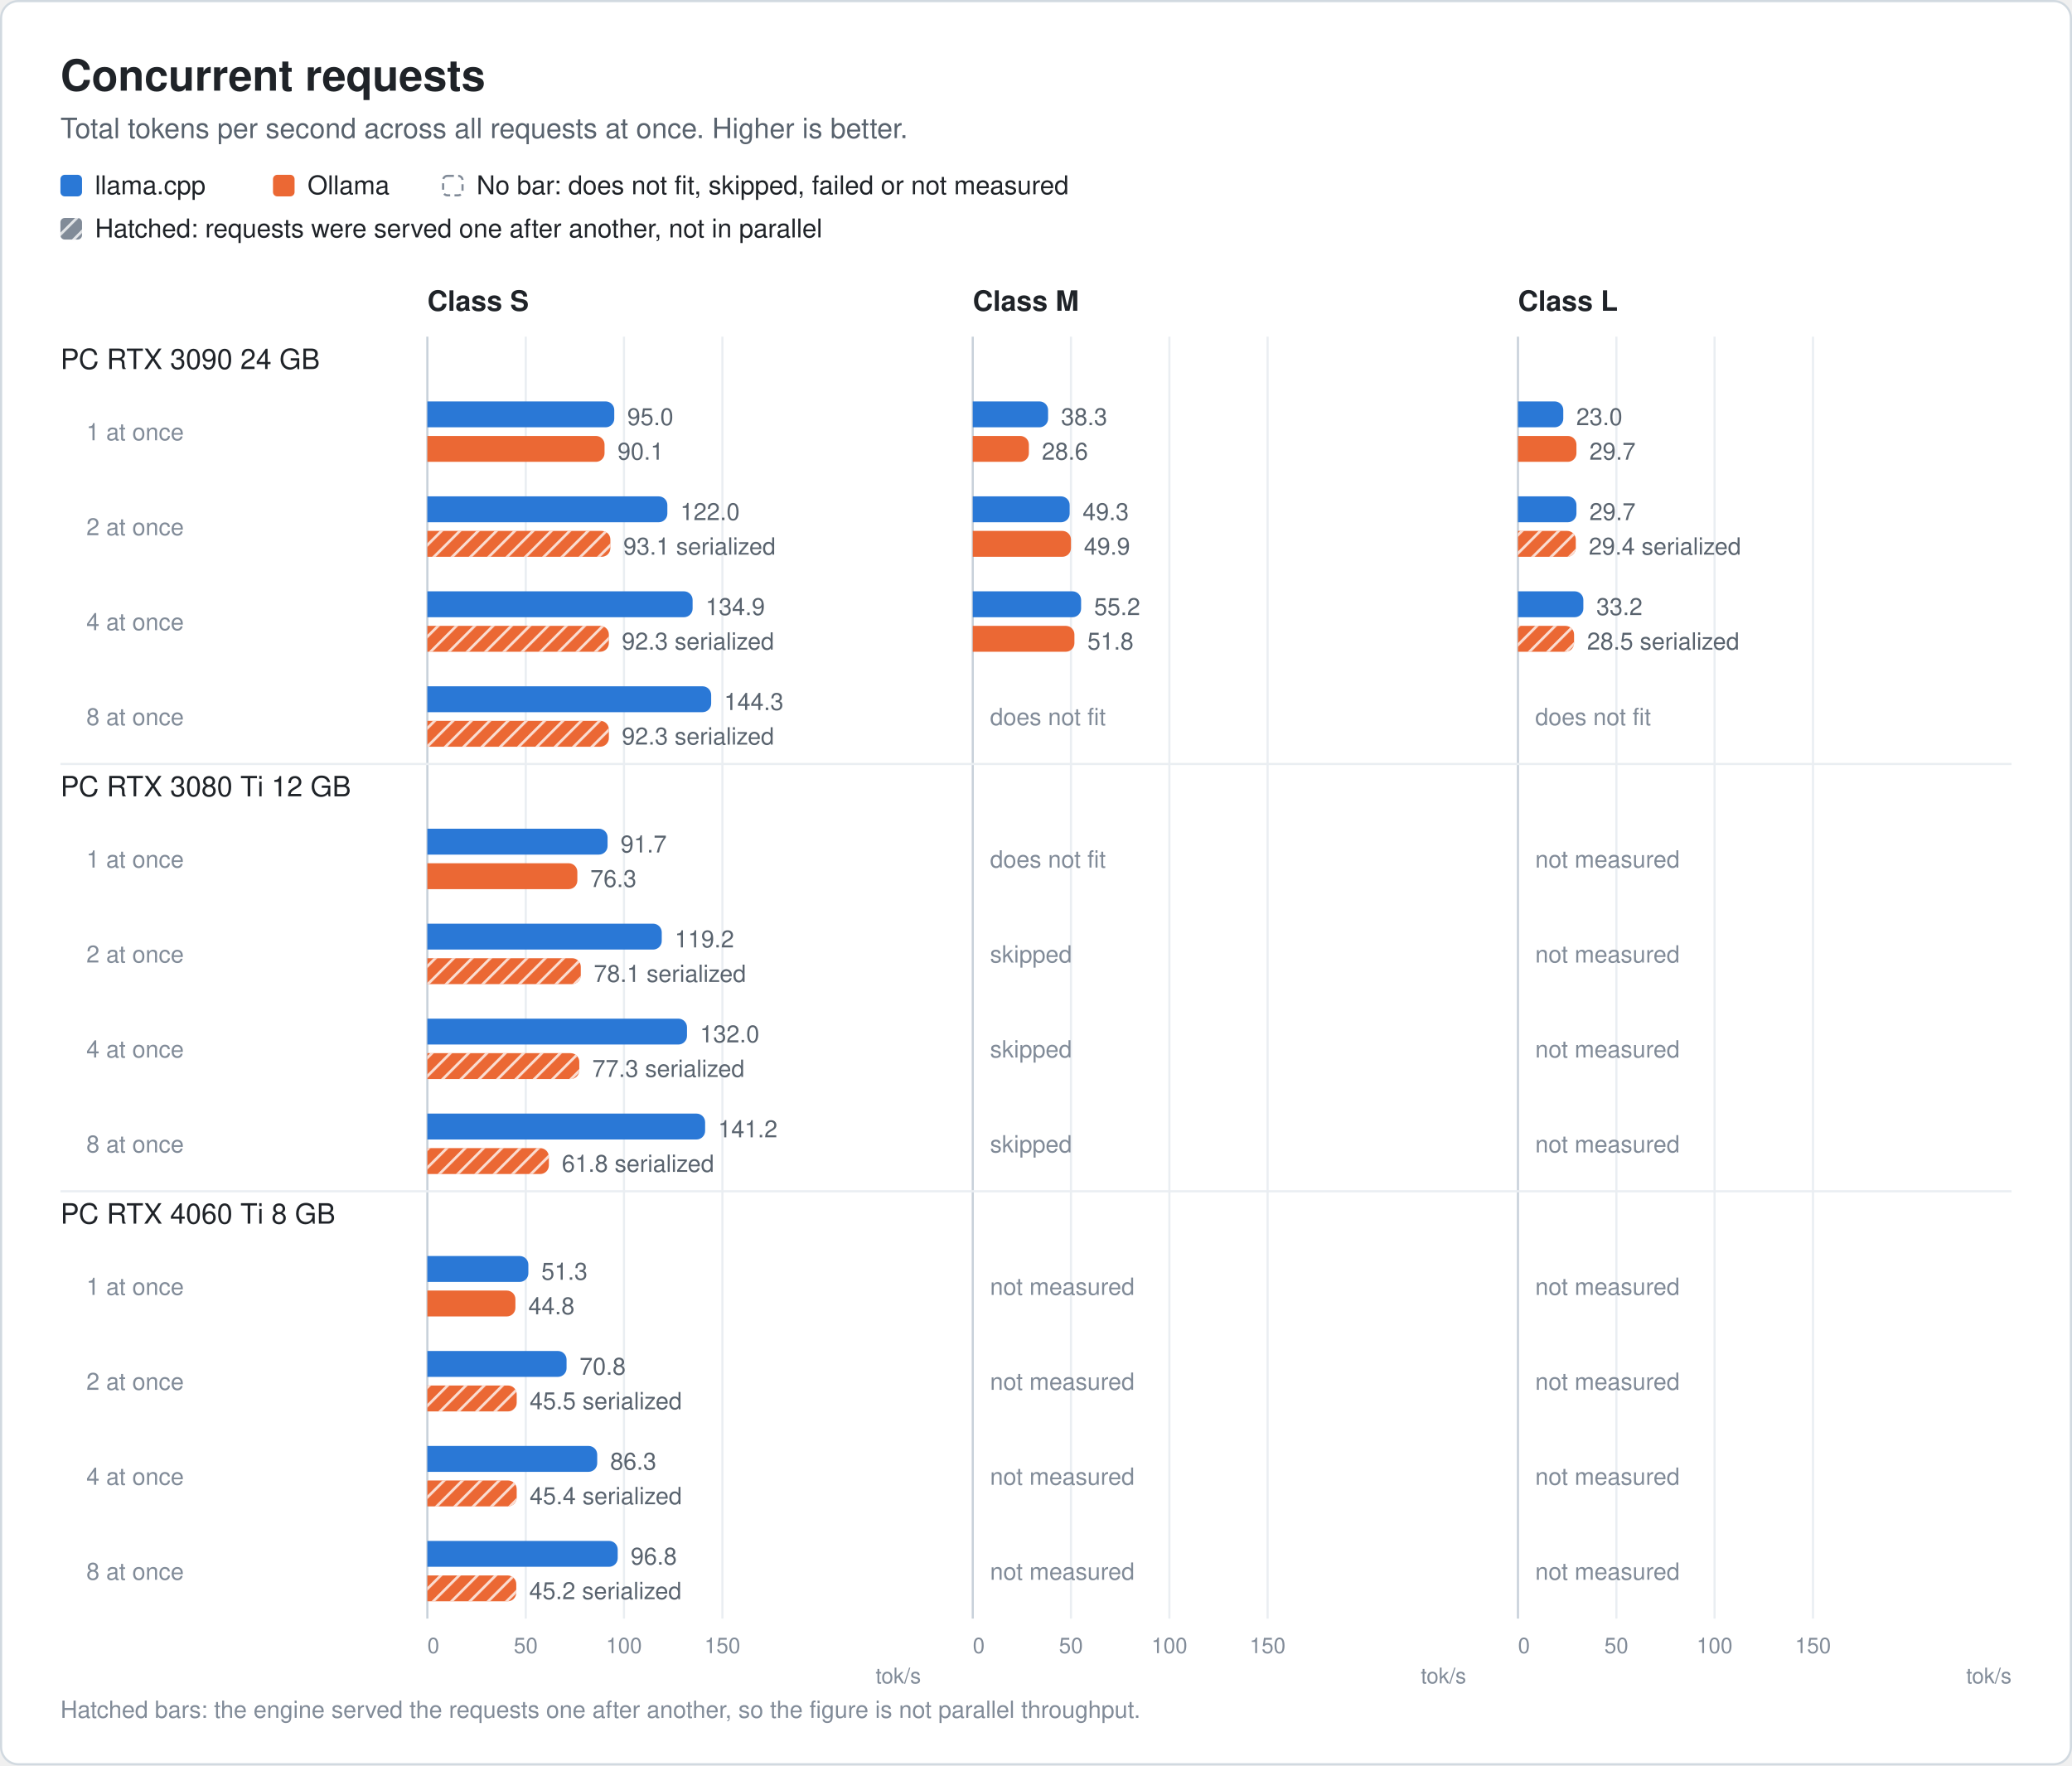
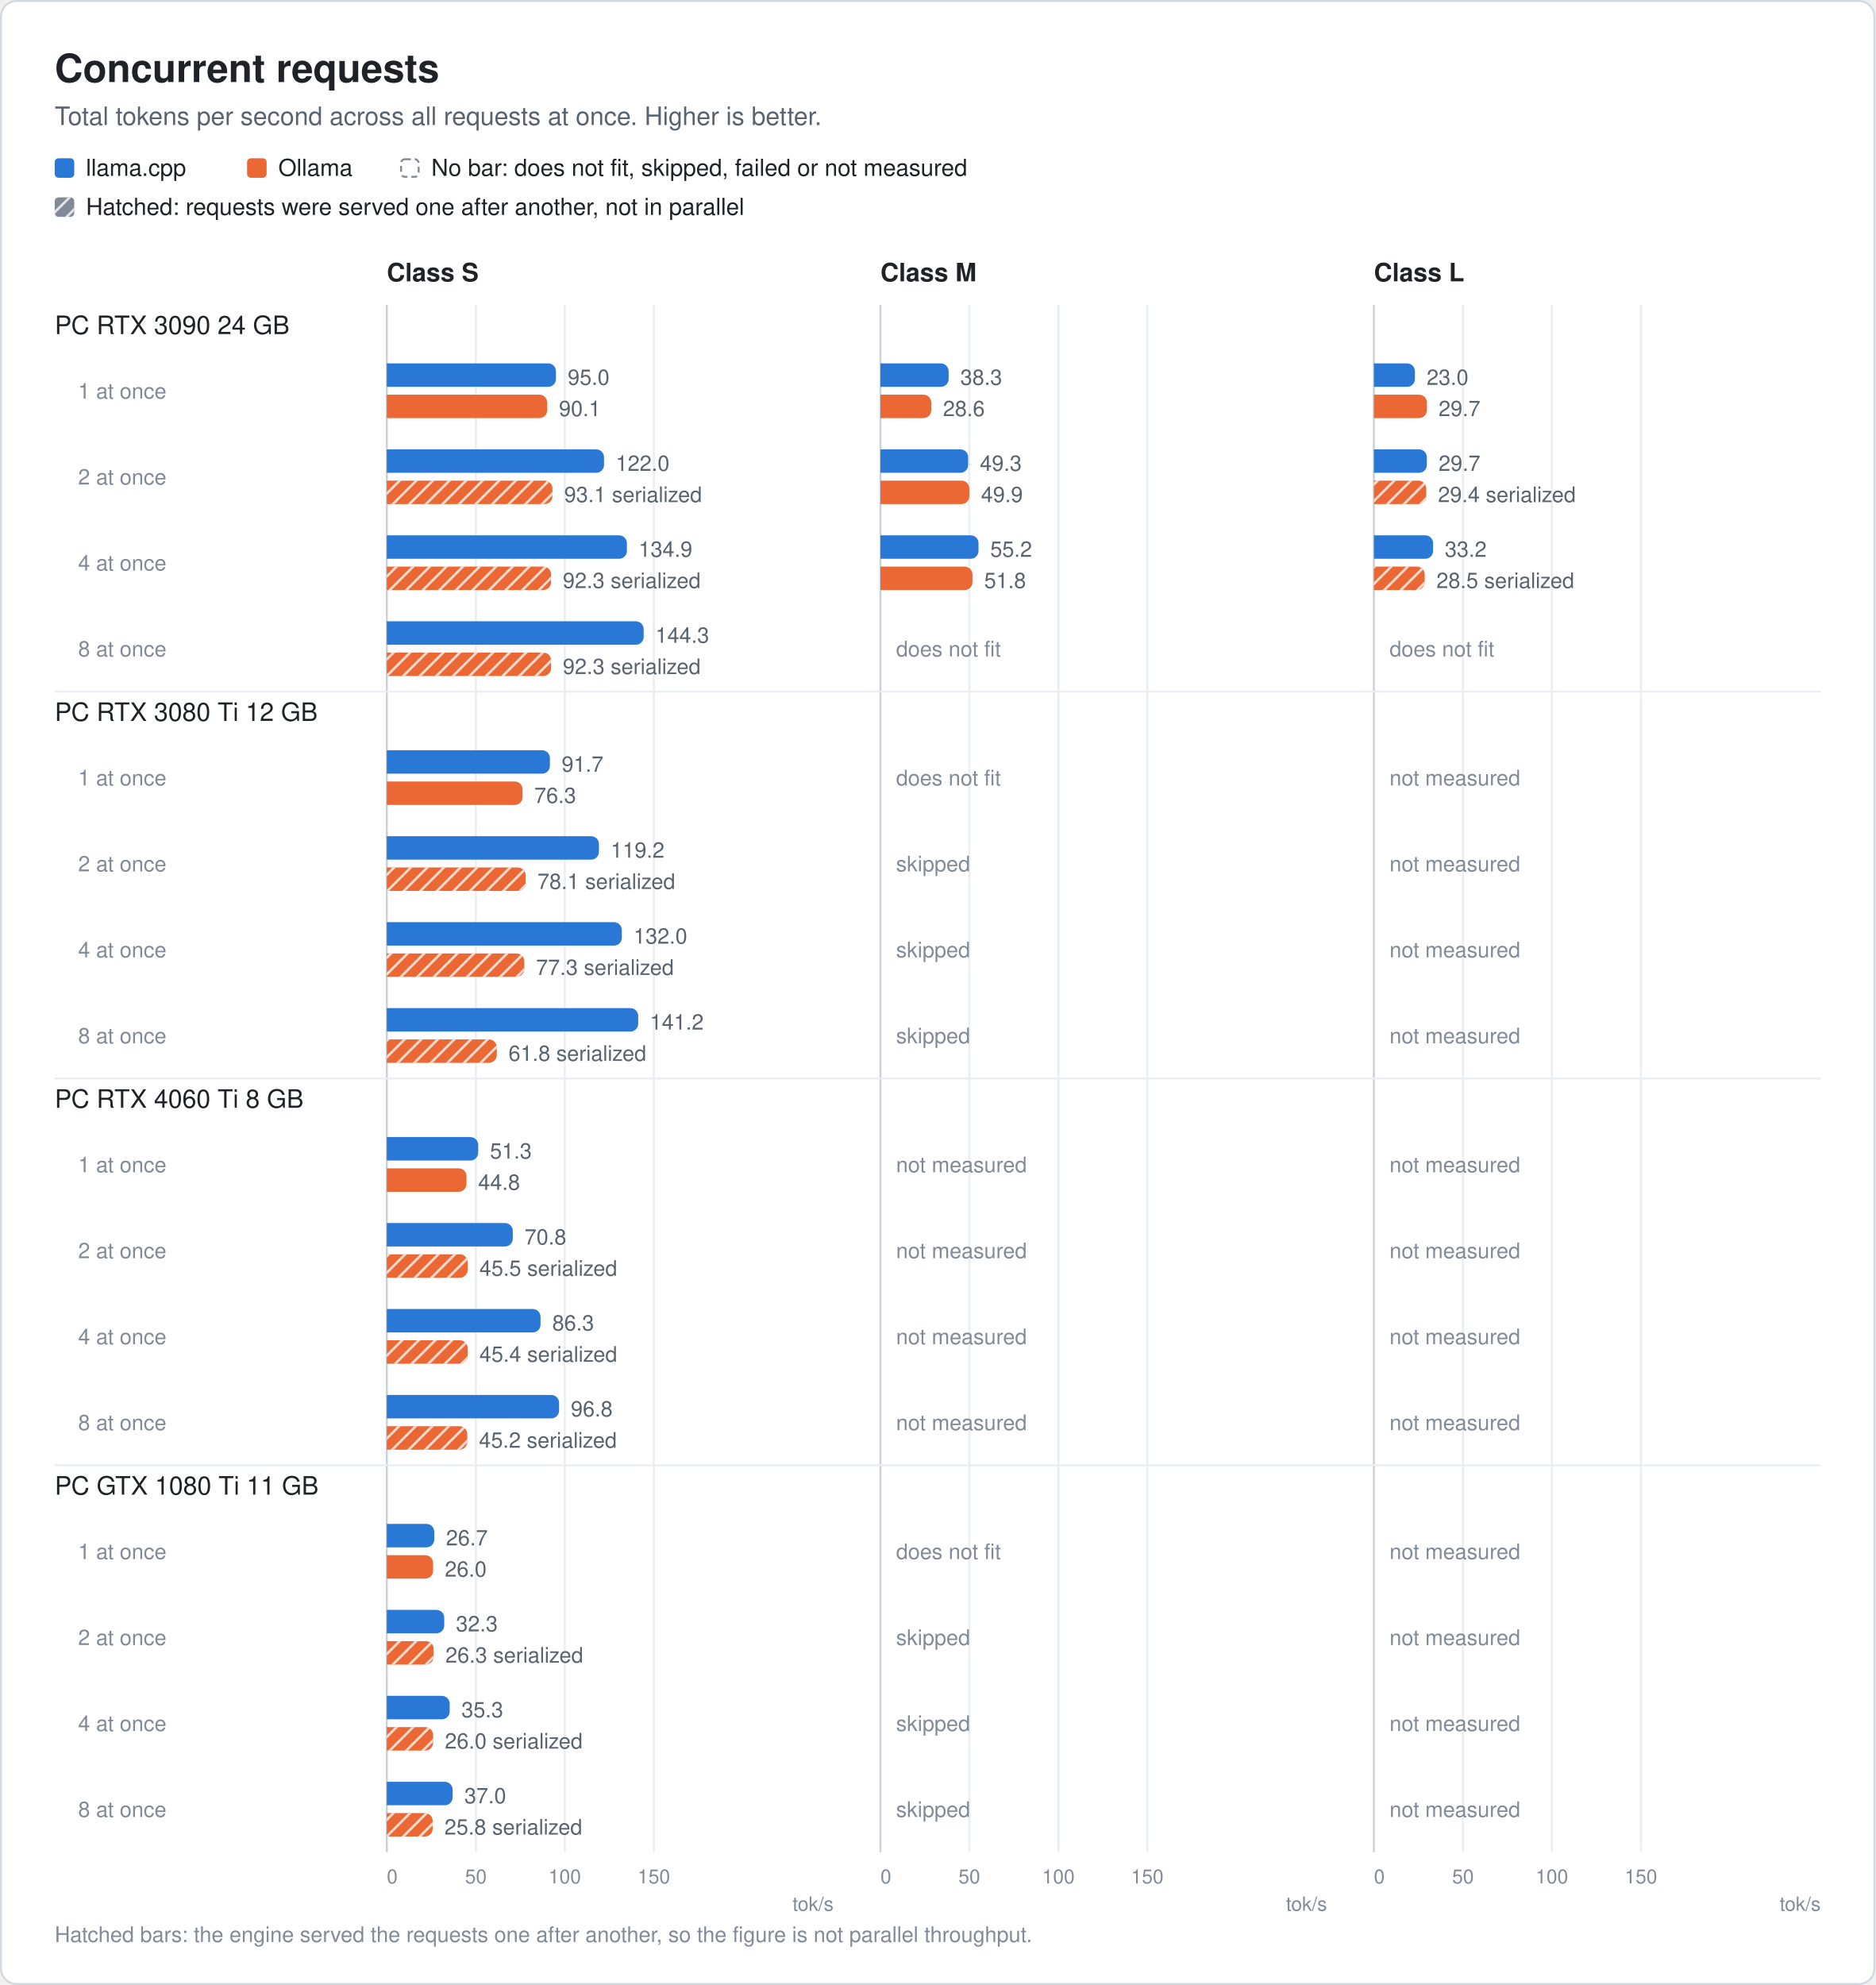
- <svg xmlns="http://www.w3.org/2000/svg" width="960" height="818" viewBox="0 0 960 818" role="img" aria-label="Total throughput with several parallel requests per device, model class and engine">
+ <svg xmlns="http://www.w3.org/2000/svg" width="960" height="1016" viewBox="0 0 960 1016" role="img" aria-label="Total throughput with several parallel requests per device, model class and engine">
  <style>
    text { font-family: system-ui, -apple-system, "Segoe UI", Helvetica, Arial, sans-serif; fill: #59636e; }
    .title { font-size: 20px; font-weight: 600; fill: #1f2328; }
    .section { font-size: 15px; font-weight: 600; fill: #1f2328; }
    .panel { font-size: 13px; font-weight: 600; fill: #1f2328; }
    .device { font-size: 13px; fill: #1f2328; }
    .sub { font-size: 13px; }
    .legend { font-size: 12px; fill: #1f2328; }
    .value { font-size: 11px; font-variant-numeric: tabular-nums; }
    .tick { font-size: 10px; fill: #818b98; font-variant-numeric: tabular-nums; }
    .muted, .note, .foot { fill: #818b98; }
    .note { font-size: 11px; }
    .foot { font-size: 11px; }
    .cell { font-size: 12px; font-weight: 600; font-variant-numeric: tabular-nums; }
    .limitlabel { font-size: 10px; fill: #818b98; }
    .grid { stroke: #eaeef2; stroke-width: 1; }
    .row { stroke: #eaeef2; stroke-width: 1; }
    .base { stroke: #c8d1da; stroke-width: 1; }
    .limit { stroke: #b0bac5; stroke-width: 1; stroke-dasharray: 2 3; }
    .gapbox { fill: none; stroke: #818b98; stroke-width: 1; stroke-dasharray: 3 2; }
    </style>
  <defs>
    <pattern id="hatch" width="6" height="6" patternUnits="userSpaceOnUse" patternTransform="rotate(45)">
      <line x1="0" y1="0" x2="0" y2="6" stroke="#ffffff" stroke-width="2.5" opacity="0.75" />
    </pattern>
  </defs>
-   <rect x="0.5" y="0.5" width="959" height="817" rx="8" fill="#ffffff" stroke="#d1d9e0" />
+   <rect x="0.5" y="0.5" width="959" height="1015" rx="8" fill="#ffffff" stroke="#d1d9e0" />
  <text x="28" y="42" class="title">Concurrent requests</text>
  <text x="28" y="64" class="sub">Total tokens per second across all requests at once. Higher is better.</text>
  <rect x="28" y="81" width="10" height="10" rx="2" fill="#2a78d6" />
  <text x="44" y="90" class="legend">llama.cpp</text>
  <rect x="126.48" y="81" width="10" height="10" rx="2" fill="#eb6834" />
  <text x="142.48" y="90" class="legend">Ollama</text>
  <rect x="205.3" y="81.5" width="9" height="9" rx="2" class="gapbox" />
  <text x="220.8" y="90" class="legend">No bar: does not fit, skipped, failed or not measured</text>
  <rect x="28" y="101" width="10" height="10" rx="2" fill="#818b98" />
  <rect x="28" y="101" width="10" height="10" rx="2" fill="url(#hatch)" />
  <text x="44" y="110" class="legend">Hatched: requests were served one after another, not in parallel</text>
  <text x="198.0" y="144" class="panel">Class S</text>
  <text x="450.7" y="144" class="panel">Class M</text>
  <text x="703.3" y="144" class="panel">Class L</text>
-   <text x="198.0" y="766" class="tick" text-anchor="start">0</text>
-   <line x1="243.6" y1="156" x2="243.6" y2="750" class="grid" />
-   <text x="243.6" y="766" class="tick" text-anchor="middle">50</text>
-   <line x1="289.1" y1="156" x2="289.1" y2="750" class="grid" />
-   <text x="289.1" y="766" class="tick" text-anchor="middle">100</text>
-   <line x1="334.7" y1="156" x2="334.7" y2="750" class="grid" />
-   <text x="334.7" y="766" class="tick" text-anchor="middle">150</text>
-   <line x1="198.0" y1="156" x2="198.0" y2="750" class="base" />
-   <text x="426.7" y="780" class="tick" text-anchor="end">tok/s</text>
+   <text x="198.0" y="964" class="tick" text-anchor="start">0</text>
+   <line x1="243.6" y1="156" x2="243.6" y2="948" class="grid" />
+   <text x="243.6" y="964" class="tick" text-anchor="middle">50</text>
+   <line x1="289.1" y1="156" x2="289.1" y2="948" class="grid" />
+   <text x="289.1" y="964" class="tick" text-anchor="middle">100</text>
+   <line x1="334.7" y1="156" x2="334.7" y2="948" class="grid" />
+   <text x="334.7" y="964" class="tick" text-anchor="middle">150</text>
+   <line x1="198.0" y1="156" x2="198.0" y2="948" class="base" />
+   <text x="426.7" y="978" class="tick" text-anchor="end">tok/s</text>
  <path d="M198.0,186.0H280.6A4,4 0 0 1 284.6,190.0V194.0A4,4 0 0 1 280.6,198.0H198.0Z" fill="#2a78d6" />
  <text x="290.6" y="197.0" class="value">95.0</text>
  <path d="M198.0,202.0H276.1A4,4 0 0 1 280.1,206.0V210.0A4,4 0 0 1 276.1,214.0H198.0Z" fill="#eb6834" />
  <text x="286.1" y="213.0" class="value">90.1</text>
  <path d="M198.0,230.0H305.2A4,4 0 0 1 309.2,234.0V238.0A4,4 0 0 1 305.2,242.0H198.0Z" fill="#2a78d6" />
  <text x="315.2" y="241.0" class="value">122.0</text>
  <path d="M198.0,246.0H278.8A4,4 0 0 1 282.8,250.0V254.0A4,4 0 0 1 278.8,258.0H198.0Z" fill="#eb6834" />
  <path d="M198.0,246.0H278.8A4,4 0 0 1 282.8,250.0V254.0A4,4 0 0 1 278.8,258.0H198.0Z" fill="url(#hatch)" />
  <text x="288.8" y="257.0" class="value">93.1 serialized</text>
  <path d="M198.0,274.0H316.9A4,4 0 0 1 320.9,278.0V282.0A4,4 0 0 1 316.9,286.0H198.0Z" fill="#2a78d6" />
  <text x="326.9" y="285.0" class="value">134.9</text>
  <path d="M198.0,290.0H278.1A4,4 0 0 1 282.1,294.0V298.0A4,4 0 0 1 278.1,302.0H198.0Z" fill="#eb6834" />
  <path d="M198.0,290.0H278.1A4,4 0 0 1 282.1,294.0V298.0A4,4 0 0 1 278.1,302.0H198.0Z" fill="url(#hatch)" />
  <text x="288.1" y="301.0" class="value">92.3 serialized</text>
  <path d="M198.0,318.0H325.5A4,4 0 0 1 329.5,322.0V326.0A4,4 0 0 1 325.5,330.0H198.0Z" fill="#2a78d6" />
  <text x="335.5" y="329.0" class="value">144.3</text>
  <path d="M198.0,334.0H278.1A4,4 0 0 1 282.1,338.0V342.0A4,4 0 0 1 278.1,346.0H198.0Z" fill="#eb6834" />
  <path d="M198.0,334.0H278.1A4,4 0 0 1 282.1,338.0V342.0A4,4 0 0 1 278.1,346.0H198.0Z" fill="url(#hatch)" />
  <text x="288.1" y="345.0" class="value">92.3 serialized</text>
  <path d="M198.0,384.0H277.5A4,4 0 0 1 281.5,388.0V392.0A4,4 0 0 1 277.5,396.0H198.0Z" fill="#2a78d6" />
  <text x="287.5" y="395.0" class="value">91.7</text>
  <path d="M198.0,400.0H263.5A4,4 0 0 1 267.5,404.0V408.0A4,4 0 0 1 263.5,412.0H198.0Z" fill="#eb6834" />
  <text x="273.5" y="411.0" class="value">76.3</text>
  <path d="M198.0,428.0H302.6A4,4 0 0 1 306.6,432.0V436.0A4,4 0 0 1 302.6,440.0H198.0Z" fill="#2a78d6" />
  <text x="312.6" y="439.0" class="value">119.2</text>
  <path d="M198.0,444.0H265.1A4,4 0 0 1 269.1,448.0V452.0A4,4 0 0 1 265.1,456.0H198.0Z" fill="#eb6834" />
  <path d="M198.0,444.0H265.1A4,4 0 0 1 269.1,448.0V452.0A4,4 0 0 1 265.1,456.0H198.0Z" fill="url(#hatch)" />
  <text x="275.1" y="455.0" class="value">78.1 serialized</text>
  <path d="M198.0,472.0H314.3A4,4 0 0 1 318.3,476.0V480.0A4,4 0 0 1 314.3,484.0H198.0Z" fill="#2a78d6" />
  <text x="324.3" y="483.0" class="value">132.0</text>
  <path d="M198.0,488.0H264.4A4,4 0 0 1 268.4,492.0V496.0A4,4 0 0 1 264.4,500.0H198.0Z" fill="#eb6834" />
  <path d="M198.0,488.0H264.4A4,4 0 0 1 268.4,492.0V496.0A4,4 0 0 1 264.4,500.0H198.0Z" fill="url(#hatch)" />
  <text x="274.4" y="499.0" class="value">77.3 serialized</text>
  <path d="M198.0,516.0H322.7A4,4 0 0 1 326.7,520.0V524.0A4,4 0 0 1 322.7,528.0H198.0Z" fill="#2a78d6" />
  <text x="332.7" y="527.0" class="value">141.2</text>
  <path d="M198.0,532.0H250.3A4,4 0 0 1 254.3,536.0V540.0A4,4 0 0 1 250.3,544.0H198.0Z" fill="#eb6834" />
  <path d="M198.0,532.0H250.3A4,4 0 0 1 254.3,536.0V540.0A4,4 0 0 1 250.3,544.0H198.0Z" fill="url(#hatch)" />
  <text x="260.3" y="543.0" class="value">61.8 serialized</text>
  <path d="M198.0,582.0H240.8A4,4 0 0 1 244.8,586.0V590.0A4,4 0 0 1 240.8,594.0H198.0Z" fill="#2a78d6" />
  <text x="250.8" y="593.0" class="value">51.3</text>
  <path d="M198.0,598.0H234.8A4,4 0 0 1 238.8,602.0V606.0A4,4 0 0 1 234.8,610.0H198.0Z" fill="#eb6834" />
  <text x="244.8" y="609.0" class="value">44.8</text>
  <path d="M198.0,626.0H258.5A4,4 0 0 1 262.5,630.0V634.0A4,4 0 0 1 258.5,638.0H198.0Z" fill="#2a78d6" />
  <text x="268.5" y="637.0" class="value">70.8</text>
  <path d="M198.0,642.0H235.4A4,4 0 0 1 239.4,646.0V650.0A4,4 0 0 1 235.4,654.0H198.0Z" fill="#eb6834" />
  <path d="M198.0,642.0H235.4A4,4 0 0 1 239.4,646.0V650.0A4,4 0 0 1 235.4,654.0H198.0Z" fill="url(#hatch)" />
  <text x="245.4" y="653.0" class="value">45.5 serialized</text>
  <path d="M198.0,670.0H272.7A4,4 0 0 1 276.7,674.0V678.0A4,4 0 0 1 272.7,682.0H198.0Z" fill="#2a78d6" />
  <text x="282.7" y="681.0" class="value">86.3</text>
  <path d="M198.0,686.0H235.4A4,4 0 0 1 239.4,690.0V694.0A4,4 0 0 1 235.4,698.0H198.0Z" fill="#eb6834" />
  <path d="M198.0,686.0H235.4A4,4 0 0 1 239.4,690.0V694.0A4,4 0 0 1 235.4,698.0H198.0Z" fill="url(#hatch)" />
  <text x="245.4" y="697.0" class="value">45.4 serialized</text>
  <path d="M198.0,714.0H282.2A4,4 0 0 1 286.2,718.0V722.0A4,4 0 0 1 282.2,726.0H198.0Z" fill="#2a78d6" />
  <text x="292.2" y="725.0" class="value">96.8</text>
  <path d="M198.0,730.0H235.2A4,4 0 0 1 239.2,734.0V738.0A4,4 0 0 1 235.2,742.0H198.0Z" fill="#eb6834" />
  <path d="M198.0,730.0H235.2A4,4 0 0 1 239.2,734.0V738.0A4,4 0 0 1 235.2,742.0H198.0Z" fill="url(#hatch)" />
  <text x="245.2" y="741.0" class="value">45.2 serialized</text>
-   <text x="450.7" y="766" class="tick" text-anchor="start">0</text>
-   <line x1="496.2" y1="156" x2="496.2" y2="750" class="grid" />
-   <text x="496.2" y="766" class="tick" text-anchor="middle">50</text>
-   <line x1="541.8" y1="156" x2="541.8" y2="750" class="grid" />
-   <text x="541.8" y="766" class="tick" text-anchor="middle">100</text>
-   <line x1="587.3" y1="156" x2="587.3" y2="750" class="grid" />
-   <text x="587.3" y="766" class="tick" text-anchor="middle">150</text>
-   <line x1="450.7" y1="156" x2="450.7" y2="750" class="base" />
-   <text x="679.3" y="780" class="tick" text-anchor="end">tok/s</text>
+   <path d="M198.0,780.0H218.3A4,4 0 0 1 222.3,784.0V788.0A4,4 0 0 1 218.3,792.0H198.0Z" fill="#2a78d6" />
+   <text x="228.3" y="791.0" class="value">26.7</text>
+   <path d="M198.0,796.0H217.7A4,4 0 0 1 221.7,800.0V804.0A4,4 0 0 1 217.7,808.0H198.0Z" fill="#eb6834" />
+   <text x="227.7" y="807.0" class="value">26.0</text>
+   <path d="M198.0,824.0H223.4A4,4 0 0 1 227.4,828.0V832.0A4,4 0 0 1 223.4,836.0H198.0Z" fill="#2a78d6" />
+   <text x="233.4" y="835.0" class="value">32.3</text>
+   <path d="M198.0,840.0H218.0A4,4 0 0 1 222.0,844.0V848.0A4,4 0 0 1 218.0,852.0H198.0Z" fill="#eb6834" />
+   <path d="M198.0,840.0H218.0A4,4 0 0 1 222.0,844.0V848.0A4,4 0 0 1 218.0,852.0H198.0Z" fill="url(#hatch)" />
+   <text x="228.0" y="851.0" class="value">26.3 serialized</text>
+   <path d="M198.0,868.0H226.2A4,4 0 0 1 230.2,872.0V876.0A4,4 0 0 1 226.2,880.0H198.0Z" fill="#2a78d6" />
+   <text x="236.2" y="879.0" class="value">35.3</text>
+   <path d="M198.0,884.0H217.7A4,4 0 0 1 221.7,888.0V892.0A4,4 0 0 1 217.7,896.0H198.0Z" fill="#eb6834" />
+   <path d="M198.0,884.0H217.7A4,4 0 0 1 221.7,888.0V892.0A4,4 0 0 1 217.7,896.0H198.0Z" fill="url(#hatch)" />
+   <text x="227.7" y="895.0" class="value">26.0 serialized</text>
+   <path d="M198.0,912.0H227.7A4,4 0 0 1 231.7,916.0V920.0A4,4 0 0 1 227.7,924.0H198.0Z" fill="#2a78d6" />
+   <text x="237.7" y="923.0" class="value">37.0</text>
+   <path d="M198.0,928.0H217.5A4,4 0 0 1 221.5,932.0V936.0A4,4 0 0 1 217.5,940.0H198.0Z" fill="#eb6834" />
+   <path d="M198.0,928.0H217.5A4,4 0 0 1 221.5,932.0V936.0A4,4 0 0 1 217.5,940.0H198.0Z" fill="url(#hatch)" />
+   <text x="227.5" y="939.0" class="value">25.8 serialized</text>
+   <text x="450.7" y="964" class="tick" text-anchor="start">0</text>
+   <line x1="496.2" y1="156" x2="496.2" y2="948" class="grid" />
+   <text x="496.2" y="964" class="tick" text-anchor="middle">50</text>
+   <line x1="541.8" y1="156" x2="541.8" y2="948" class="grid" />
+   <text x="541.8" y="964" class="tick" text-anchor="middle">100</text>
+   <line x1="587.3" y1="156" x2="587.3" y2="948" class="grid" />
+   <text x="587.3" y="964" class="tick" text-anchor="middle">150</text>
+   <line x1="450.7" y1="156" x2="450.7" y2="948" class="base" />
+   <text x="679.3" y="978" class="tick" text-anchor="end">tok/s</text>
  <path d="M450.7,186.0H481.6A4,4 0 0 1 485.6,190.0V194.0A4,4 0 0 1 481.6,198.0H450.7Z" fill="#2a78d6" />
  <text x="491.6" y="197.0" class="value">38.3</text>
  <path d="M450.7,202.0H472.7A4,4 0 0 1 476.7,206.0V210.0A4,4 0 0 1 472.7,214.0H450.7Z" fill="#eb6834" />
  <text x="482.7" y="213.0" class="value">28.6</text>
  <path d="M450.7,230.0H491.6A4,4 0 0 1 495.6,234.0V238.0A4,4 0 0 1 491.6,242.0H450.7Z" fill="#2a78d6" />
  <text x="501.6" y="241.0" class="value">49.3</text>
  <path d="M450.7,246.0H492.2A4,4 0 0 1 496.2,250.0V254.0A4,4 0 0 1 492.2,258.0H450.7Z" fill="#eb6834" />
  <text x="502.2" y="257.0" class="value">49.9</text>
  <path d="M450.7,274.0H496.9A4,4 0 0 1 500.9,278.0V282.0A4,4 0 0 1 496.9,286.0H450.7Z" fill="#2a78d6" />
  <text x="506.9" y="285.0" class="value">55.2</text>
  <path d="M450.7,290.0H493.8A4,4 0 0 1 497.8,294.0V298.0A4,4 0 0 1 493.8,302.0H450.7Z" fill="#eb6834" />
  <text x="503.8" y="301.0" class="value">51.8</text>
  <text x="458.7" y="336.0" class="note">does not fit</text>
  <text x="458.7" y="402.0" class="note">does not fit</text>
  <text x="458.7" y="446.0" class="note">skipped</text>
  <text x="458.7" y="490.0" class="note">skipped</text>
  <text x="458.7" y="534.0" class="note">skipped</text>
  <text x="458.7" y="600.0" class="note">not measured</text>
  <text x="458.7" y="644.0" class="note">not measured</text>
  <text x="458.7" y="688.0" class="note">not measured</text>
  <text x="458.7" y="732.0" class="note">not measured</text>
-   <text x="703.3" y="766" class="tick" text-anchor="start">0</text>
-   <line x1="748.9" y1="156" x2="748.9" y2="750" class="grid" />
-   <text x="748.9" y="766" class="tick" text-anchor="middle">50</text>
-   <line x1="794.4" y1="156" x2="794.4" y2="750" class="grid" />
-   <text x="794.4" y="766" class="tick" text-anchor="middle">100</text>
-   <line x1="840.0" y1="156" x2="840.0" y2="750" class="grid" />
-   <text x="840.0" y="766" class="tick" text-anchor="middle">150</text>
-   <line x1="703.3" y1="156" x2="703.3" y2="750" class="base" />
-   <text x="932.0" y="780" class="tick" text-anchor="end">tok/s</text>
+   <text x="458.7" y="798.0" class="note">does not fit</text>
+   <text x="458.7" y="842.0" class="note">skipped</text>
+   <text x="458.7" y="886.0" class="note">skipped</text>
+   <text x="458.7" y="930.0" class="note">skipped</text>
+   <text x="703.3" y="964" class="tick" text-anchor="start">0</text>
+   <line x1="748.9" y1="156" x2="748.9" y2="948" class="grid" />
+   <text x="748.9" y="964" class="tick" text-anchor="middle">50</text>
+   <line x1="794.4" y1="156" x2="794.4" y2="948" class="grid" />
+   <text x="794.4" y="964" class="tick" text-anchor="middle">100</text>
+   <line x1="840.0" y1="156" x2="840.0" y2="948" class="grid" />
+   <text x="840.0" y="964" class="tick" text-anchor="middle">150</text>
+   <line x1="703.3" y1="156" x2="703.3" y2="948" class="base" />
+   <text x="932.0" y="978" class="tick" text-anchor="end">tok/s</text>
  <path d="M703.3,186.0H720.3A4,4 0 0 1 724.3,190.0V194.0A4,4 0 0 1 720.3,198.0H703.3Z" fill="#2a78d6" />
  <text x="730.3" y="197.0" class="value">23.0</text>
  <path d="M703.3,202.0H726.4A4,4 0 0 1 730.4,206.0V210.0A4,4 0 0 1 726.4,214.0H703.3Z" fill="#eb6834" />
  <text x="736.4" y="213.0" class="value">29.7</text>
  <path d="M703.3,230.0H726.4A4,4 0 0 1 730.4,234.0V238.0A4,4 0 0 1 726.4,242.0H703.3Z" fill="#2a78d6" />
  <text x="736.4" y="241.0" class="value">29.7</text>
  <path d="M703.3,246.0H726.1A4,4 0 0 1 730.1,250.0V254.0A4,4 0 0 1 726.1,258.0H703.3Z" fill="#eb6834" />
  <path d="M703.3,246.0H726.1A4,4 0 0 1 730.1,250.0V254.0A4,4 0 0 1 726.1,258.0H703.3Z" fill="url(#hatch)" />
  <text x="736.1" y="257.0" class="value">29.4 serialized</text>
  <path d="M703.3,274.0H729.6A4,4 0 0 1 733.6,278.0V282.0A4,4 0 0 1 729.6,286.0H703.3Z" fill="#2a78d6" />
  <text x="739.6" y="285.0" class="value">33.2</text>
  <path d="M703.3,290.0H725.3A4,4 0 0 1 729.3,294.0V298.0A4,4 0 0 1 725.3,302.0H703.3Z" fill="#eb6834" />
  <path d="M703.3,290.0H725.3A4,4 0 0 1 729.3,294.0V298.0A4,4 0 0 1 725.3,302.0H703.3Z" fill="url(#hatch)" />
  <text x="735.3" y="301.0" class="value">28.5 serialized</text>
  <text x="711.3" y="336.0" class="note">does not fit</text>
  <text x="711.3" y="402.0" class="note">not measured</text>
  <text x="711.3" y="446.0" class="note">not measured</text>
  <text x="711.3" y="490.0" class="note">not measured</text>
  <text x="711.3" y="534.0" class="note">not measured</text>
  <text x="711.3" y="600.0" class="note">not measured</text>
  <text x="711.3" y="644.0" class="note">not measured</text>
  <text x="711.3" y="688.0" class="note">not measured</text>
  <text x="711.3" y="732.0" class="note">not measured</text>
+   <text x="711.3" y="798.0" class="note">not measured</text>
+   <text x="711.3" y="842.0" class="note">not measured</text>
+   <text x="711.3" y="886.0" class="note">not measured</text>
+   <text x="711.3" y="930.0" class="note">not measured</text>
  <text x="28" y="171" class="device">PC RTX 3090 24 GB</text>
  <text x="40" y="204.0" class="note">1 at once</text>
  <text x="40" y="248.0" class="note">2 at once</text>
  <text x="40" y="292.0" class="note">4 at once</text>
  <text x="40" y="336.0" class="note">8 at once</text>
  <line x1="28" y1="354" x2="932" y2="354" class="row" />
  <text x="28" y="369" class="device">PC RTX 3080 Ti 12 GB</text>
  <text x="40" y="402.0" class="note">1 at once</text>
  <text x="40" y="446.0" class="note">2 at once</text>
  <text x="40" y="490.0" class="note">4 at once</text>
  <text x="40" y="534.0" class="note">8 at once</text>
  <line x1="28" y1="552" x2="932" y2="552" class="row" />
  <text x="28" y="567" class="device">PC RTX 4060 Ti 8 GB</text>
  <text x="40" y="600.0" class="note">1 at once</text>
  <text x="40" y="644.0" class="note">2 at once</text>
  <text x="40" y="688.0" class="note">4 at once</text>
  <text x="40" y="732.0" class="note">8 at once</text>
-   <text x="28" y="796" class="foot">Hatched bars: the engine served the requests one after another, so the figure is not parallel throughput.</text>
+   <line x1="28" y1="750" x2="932" y2="750" class="row" />
+   <text x="28" y="765" class="device">PC GTX 1080 Ti 11 GB</text>
+   <text x="40" y="798.0" class="note">1 at once</text>
+   <text x="40" y="842.0" class="note">2 at once</text>
+   <text x="40" y="886.0" class="note">4 at once</text>
+   <text x="40" y="930.0" class="note">8 at once</text>
+   <text x="28" y="994" class="foot">Hatched bars: the engine served the requests one after another, so the figure is not parallel throughput.</text>
</svg>
